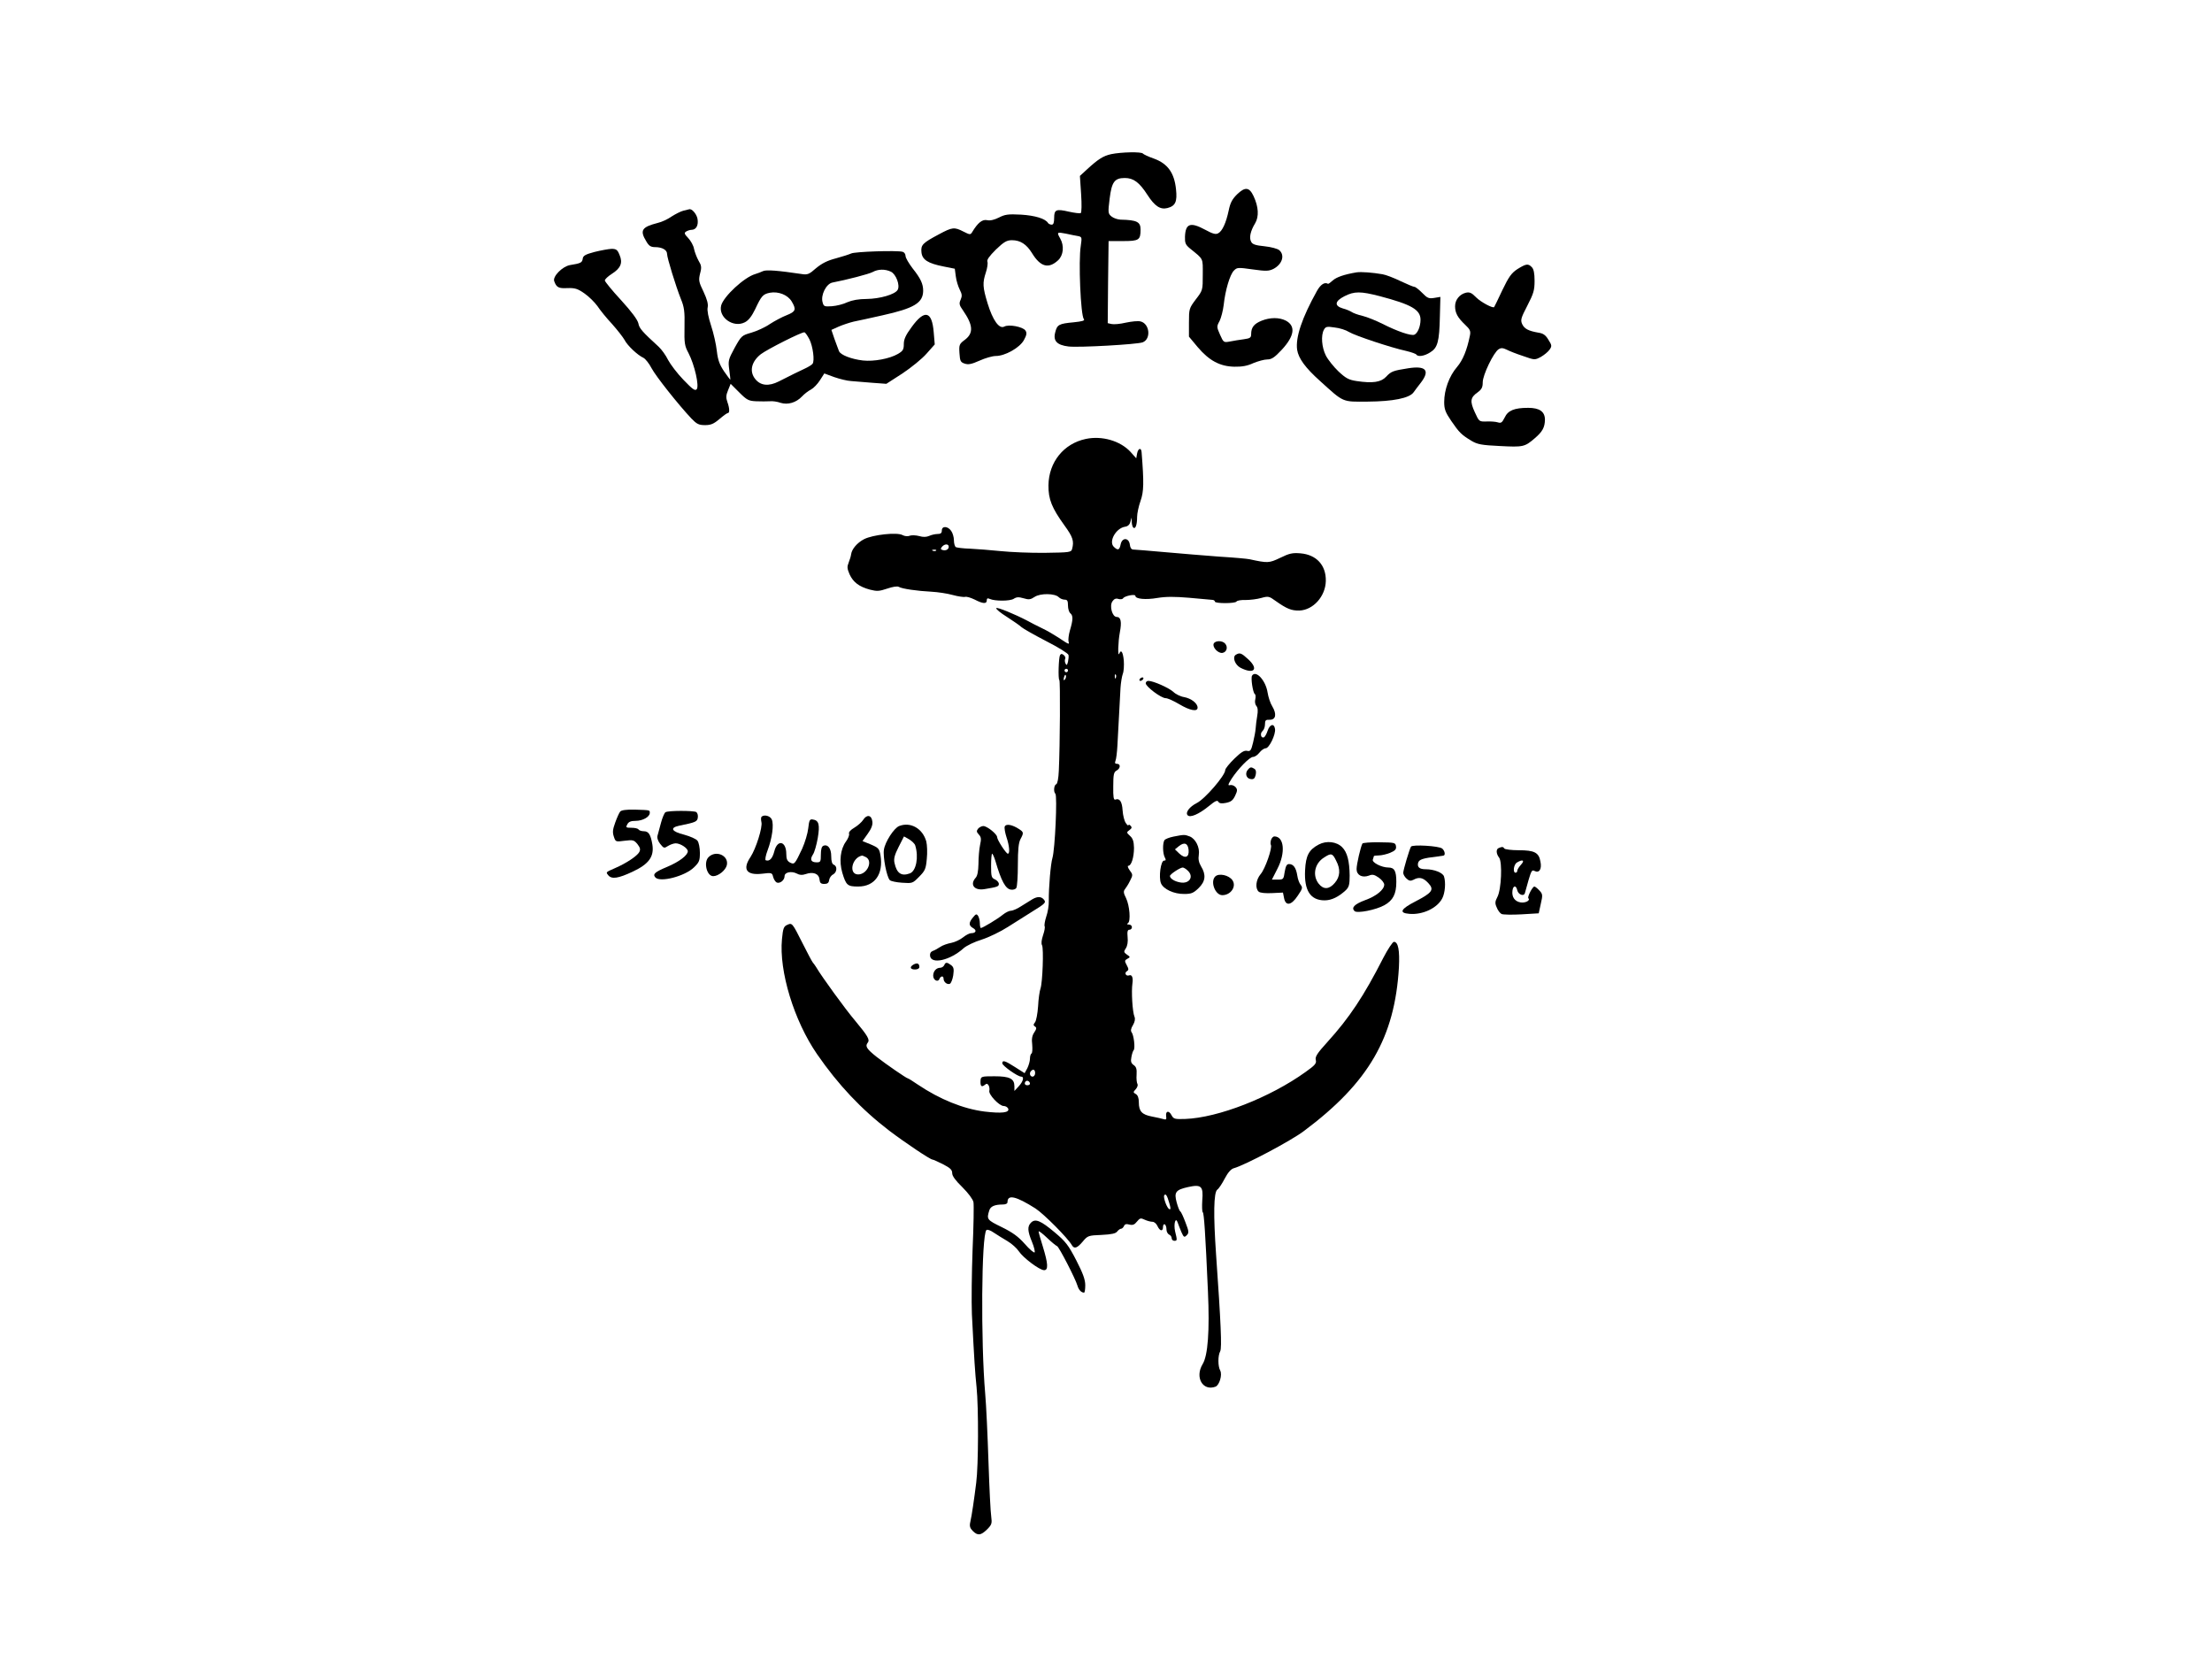
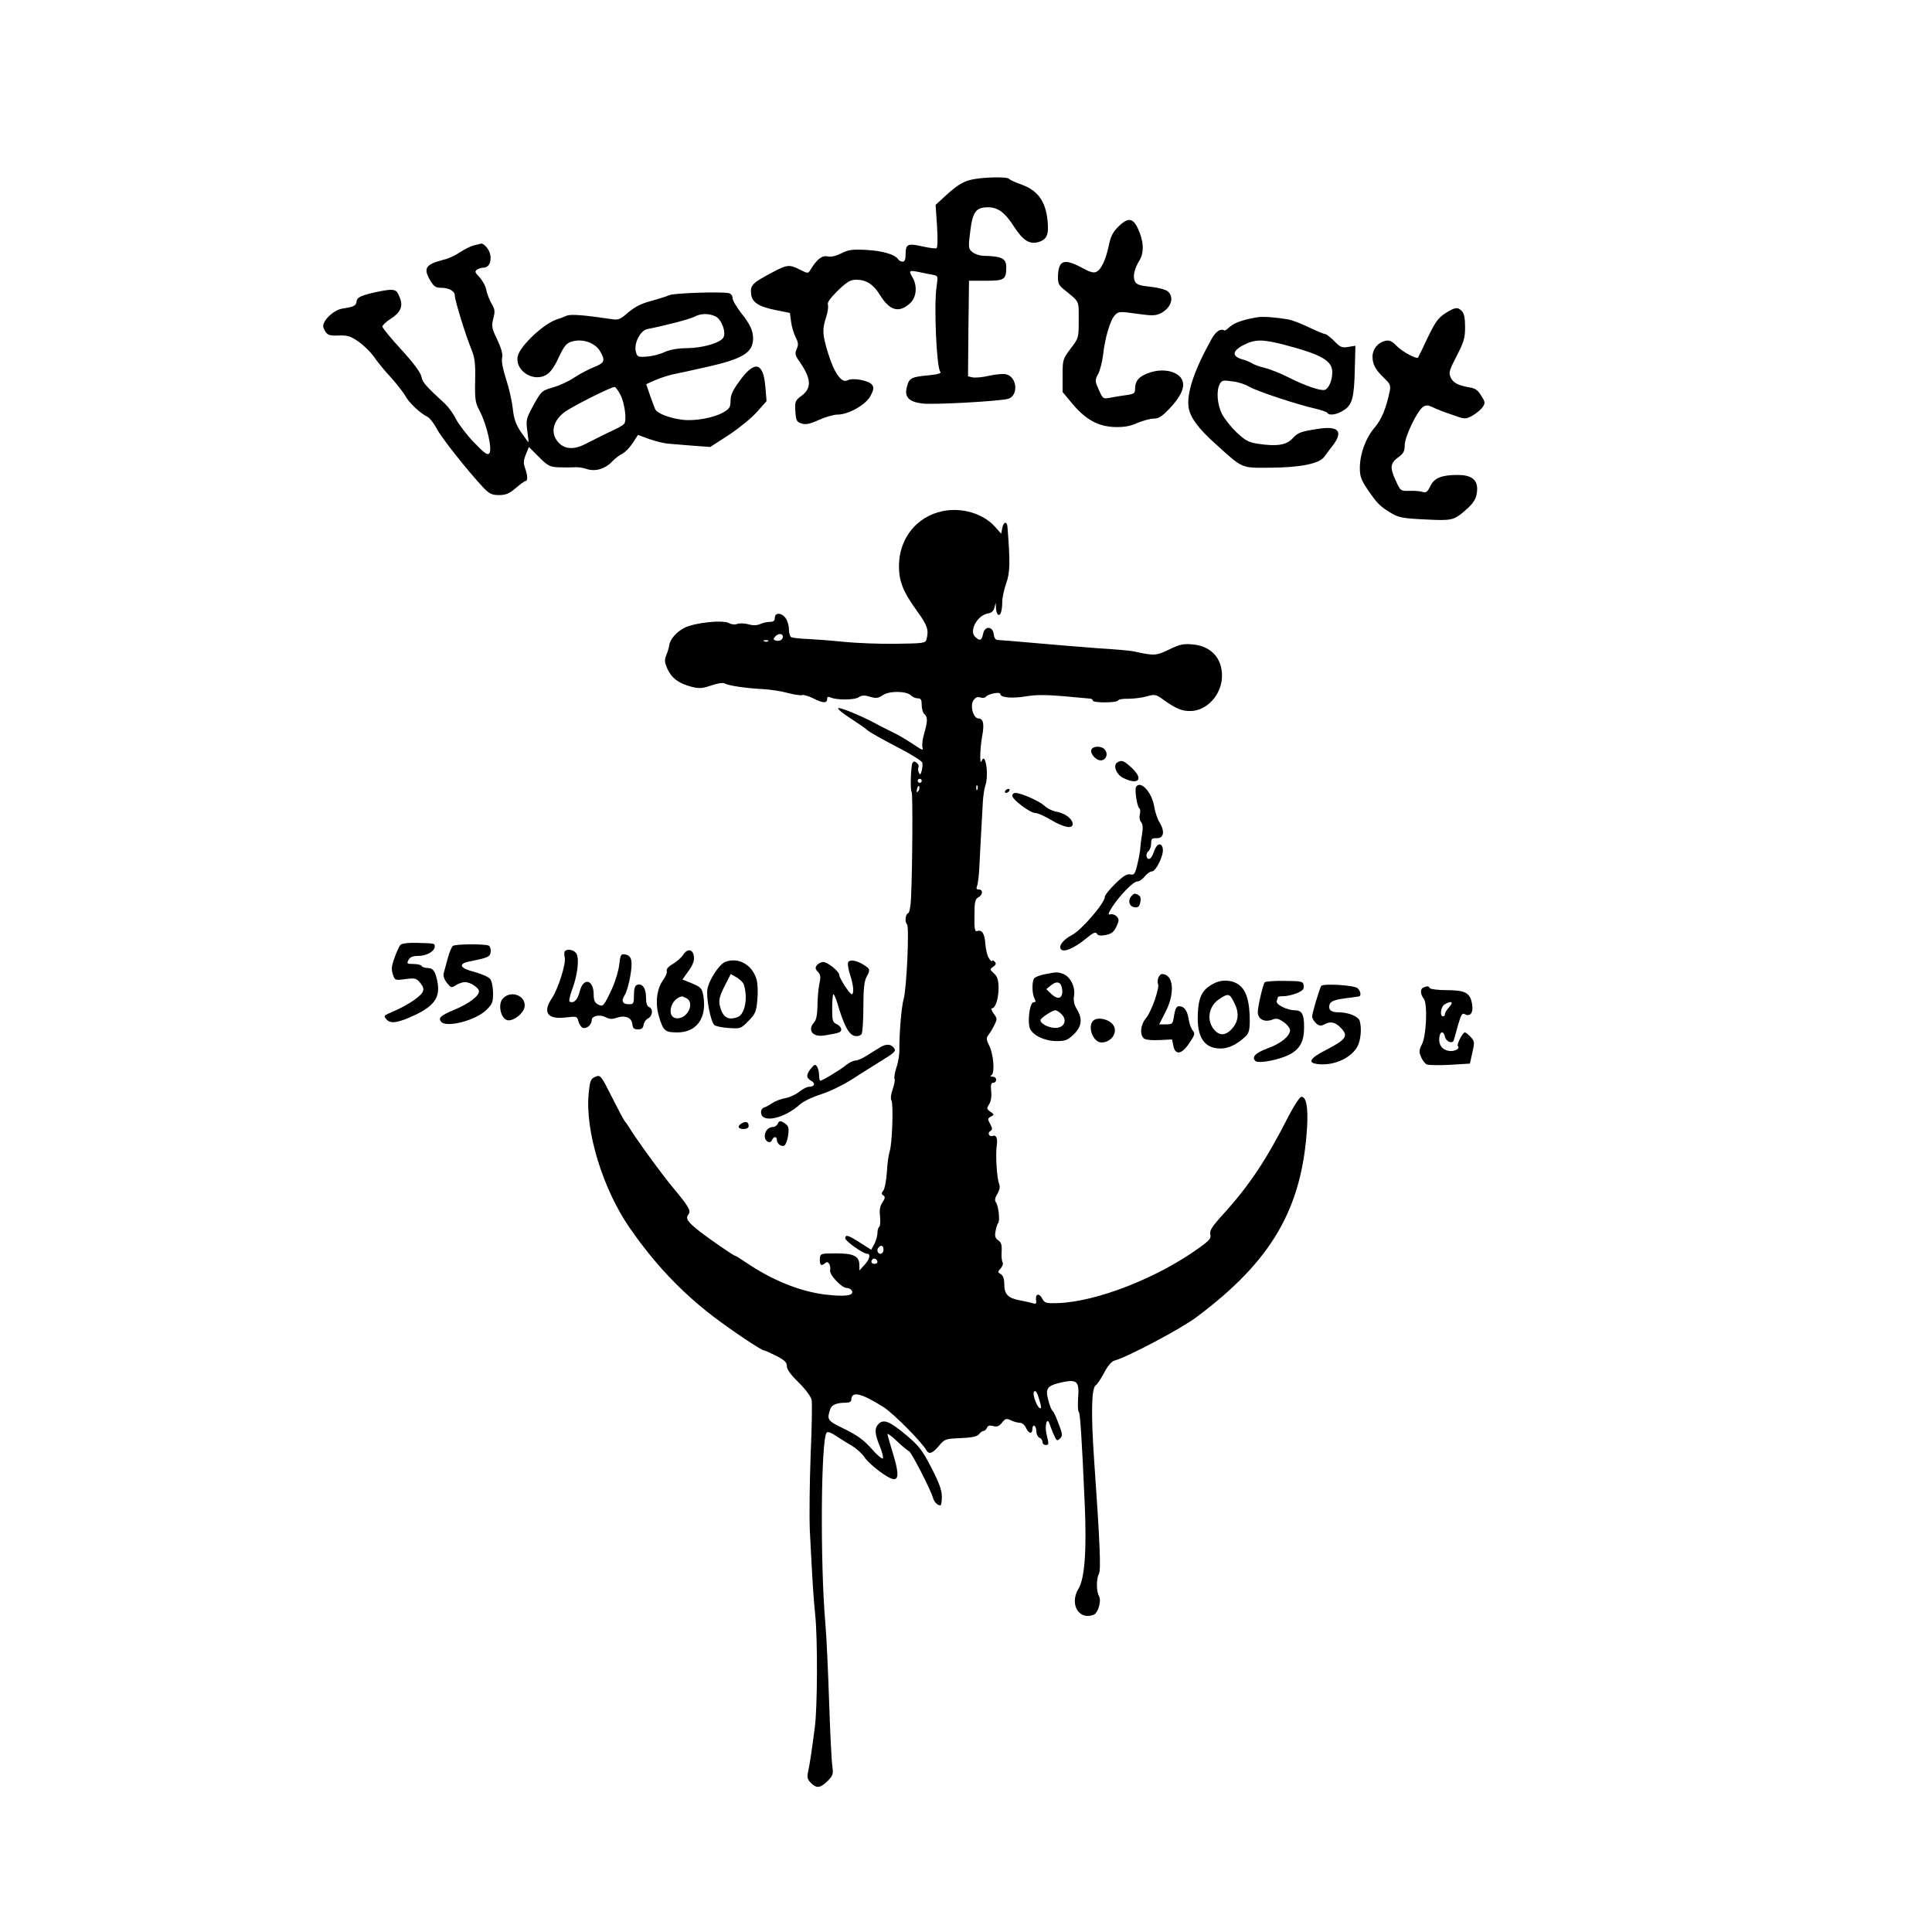
- <svg xmlns="http://www.w3.org/2000/svg" version="1.0" width="1280pt" height="960pt" viewBox="0 0 1280 960" preserveAspectRatio="xMidYMid meet">
-   <g transform="translate(0,960) scale(0.1,-0.1)" fill="#000000" stroke="none">
+ <svg xmlns="http://www.w3.org/2000/svg" version="1.0" width="960pt" height="960pt" viewBox="160 0 960 960" preserveAspectRatio="xMidYMid meet">
+   <g transform="translate(0,960) scale(0.1,-0.1)" fill="#000" stroke="none">
    <path d="M6430 8708 c-46 -10 -76 -29 -143 -91 l-38 -35 7 -105 c4 -60 3 -106 -2 -110 -5 -3 -36 1 -68 8 -74 17 -86 13 -86 -36 0 -27 -4 -39 -14 -39 -8 0 -17 4 -21 9 -15 26 -76 44 -157 49 -75 4 -93 1 -128 -17 -26 -13 -50 -19 -68 -15 -28 6 -54 -15 -87 -70 -9 -15 -13 -15 -50 4 -53 27 -64 26 -142 -16 -94 -50 -105 -61 -101 -103 4 -44 37 -65 128 -83 l65 -13 6 -45 c3 -25 14 -59 23 -77 13 -25 14 -36 5 -57 -10 -22 -9 -31 14 -63 58 -84 61 -130 12 -168 -34 -25 -36 -30 -33 -78 3 -46 6 -53 30 -61 21 -7 39 -4 86 17 33 15 75 27 94 27 54 0 139 48 163 92 16 29 18 42 9 55 -14 22 -97 38 -123 23 -29 -15 -66 36 -96 134 -29 95 -30 119 -10 180 8 24 12 52 9 61 -5 11 10 32 49 71 47 45 63 54 93 54 48 0 84 -23 116 -75 49 -80 96 -92 151 -41 31 29 36 84 12 126 -21 37 -19 38 33 28 26 -6 58 -12 70 -14 23 -5 23 -7 16 -57 -14 -86 -1 -401 18 -424 7 -8 -9 -13 -59 -18 -85 -8 -96 -13 -107 -59 -13 -49 11 -73 77 -81 60 -7 397 12 429 24 50 19 41 108 -12 121 -14 4 -52 0 -85 -7 -33 -8 -70 -11 -83 -8 l-22 5 2 238 3 237 83 0 c93 0 102 6 102 67 0 44 -21 55 -116 57 -18 1 -41 9 -53 19 -19 16 -20 22 -10 102 12 97 28 120 88 120 50 0 84 -25 131 -98 42 -65 74 -86 115 -76 47 12 58 37 50 110 -10 94 -48 147 -127 176 -32 11 -61 25 -64 29 -7 12 -127 9 -184 -3z" />
    <path d="M7158 8475 c-28 -28 -39 -49 -48 -93 -15 -71 -37 -120 -61 -132 -14 -8 -32 -3 -74 20 -87 47 -115 37 -118 -40 -1 -36 3 -46 28 -67 81 -66 75 -53 75 -152 0 -90 0 -91 -40 -143 -39 -52 -40 -55 -40 -135 l0 -81 50 -60 c67 -79 129 -112 212 -114 45 -1 77 5 111 21 27 11 63 21 80 21 25 0 42 11 84 56 74 80 82 138 23 169 -38 19 -90 19 -140 -1 -44 -18 -60 -39 -60 -77 0 -21 -6 -25 -42 -30 -24 -3 -60 -9 -80 -13 -37 -7 -38 -6 -58 39 -20 45 -20 48 -3 79 9 18 20 60 24 93 9 85 36 176 59 199 18 19 24 19 109 7 78 -11 93 -10 120 3 51 27 67 79 34 108 -10 9 -48 19 -86 23 -51 5 -70 11 -77 26 -13 23 -4 63 23 107 23 39 20 95 -9 157 -25 53 -49 55 -96 10z" />
    <path d="M3955 8381 c-16 -4 -47 -20 -69 -34 -21 -15 -57 -32 -80 -37 -93 -24 -105 -43 -66 -107 15 -26 26 -33 51 -33 40 0 69 -16 69 -39 0 -23 51 -188 80 -261 19 -46 23 -71 21 -161 -2 -96 1 -111 23 -152 35 -67 64 -193 47 -210 -10 -10 -25 2 -76 55 -36 37 -75 89 -89 115 -13 27 -38 61 -54 76 -96 88 -113 107 -118 136 -5 21 -38 66 -100 134 -52 56 -94 108 -94 114 0 7 18 24 40 38 52 33 65 64 45 110 -12 30 -19 35 -47 35 -18 -1 -62 -9 -98 -18 -53 -14 -66 -22 -68 -39 -3 -23 -12 -27 -74 -37 -44 -8 -101 -66 -91 -93 13 -36 25 -43 77 -40 43 1 58 -3 98 -31 26 -18 59 -51 75 -73 15 -23 53 -70 85 -104 31 -35 63 -76 72 -92 16 -32 75 -88 110 -104 11 -6 32 -32 46 -59 24 -46 154 -210 231 -292 31 -32 43 -38 79 -38 33 0 50 7 83 35 22 19 44 35 49 35 11 0 10 28 -3 64 -9 25 -8 39 4 68 l15 37 50 -50 c44 -44 54 -49 98 -51 27 -1 62 -1 78 0 16 2 44 -2 63 -9 42 -13 90 1 124 37 13 14 36 32 52 40 15 8 38 32 52 54 l25 39 57 -21 c32 -11 76 -22 98 -23 22 -2 77 -6 122 -10 l82 -6 93 60 c51 34 114 85 140 115 l47 53 -6 71 c-10 123 -53 133 -128 29 -34 -46 -45 -70 -45 -98 0 -32 -5 -40 -34 -57 -48 -28 -140 -45 -203 -38 -67 8 -129 32 -138 54 -4 9 -15 41 -26 70 l-18 53 42 19 c23 10 62 23 87 29 25 5 99 21 165 36 185 41 236 72 237 142 0 40 -14 71 -61 130 -22 29 -41 61 -41 72 0 11 -8 22 -17 24 -32 9 -278 1 -298 -10 -11 -5 -51 -18 -88 -28 -50 -13 -81 -29 -115 -57 -39 -35 -50 -39 -81 -34 -141 21 -207 26 -226 17 -11 -5 -31 -13 -45 -17 -63 -18 -183 -129 -197 -182 -17 -69 71 -131 137 -97 22 11 40 35 60 76 36 77 45 87 85 95 49 9 103 -12 126 -50 28 -47 24 -59 -29 -80 -26 -10 -69 -33 -97 -51 -27 -19 -76 -41 -107 -50 -56 -16 -58 -18 -97 -88 -37 -68 -38 -75 -31 -127 4 -30 7 -56 6 -57 -1 -1 -17 21 -36 48 -26 39 -36 65 -42 118 -4 38 -19 104 -33 146 -16 49 -24 89 -20 106 4 19 -3 46 -24 91 -28 57 -29 67 -20 105 10 36 8 47 -9 75 -10 18 -22 49 -26 68 -3 19 -19 47 -34 63 -22 23 -24 29 -12 37 8 5 22 10 31 10 28 0 42 27 35 65 -6 28 -33 59 -48 54 -2 -1 -16 -4 -33 -8z m1200 -353 c30 -14 55 -80 39 -106 -16 -26 -102 -51 -179 -52 -46 0 -84 -7 -112 -19 -22 -11 -62 -21 -89 -23 -44 -3 -48 -1 -54 23 -12 41 21 107 57 114 83 16 211 49 233 61 31 17 71 18 105 2z m-471 -392 c20 -40 31 -124 18 -141 -4 -6 -25 -19 -47 -29 -41 -19 -63 -30 -148 -73 -59 -30 -106 -25 -137 14 -35 44 -22 100 32 143 36 28 240 131 253 127 6 -2 18 -20 29 -41z" />
    <path d="M8781 8043 c-35 -23 -50 -44 -88 -123 -24 -52 -46 -96 -47 -97 -8 -8 -77 29 -104 56 -26 27 -38 32 -60 27 -36 -9 -62 -41 -62 -78 0 -39 15 -66 57 -106 30 -28 34 -38 29 -63 -17 -85 -41 -143 -75 -183 -45 -52 -74 -132 -74 -202 0 -42 7 -60 41 -110 46 -67 59 -80 117 -115 34 -20 57 -25 165 -30 134 -7 143 -5 200 44 46 39 59 64 60 108 0 47 -31 69 -97 69 -80 0 -117 -15 -136 -56 -15 -30 -21 -34 -40 -28 -12 4 -41 6 -65 5 -43 -1 -43 -1 -68 54 -29 63 -26 85 17 115 23 17 29 29 29 58 0 42 63 173 92 191 14 9 25 8 46 -2 15 -8 58 -25 95 -37 68 -24 68 -24 104 -5 19 11 42 30 50 42 14 20 13 26 -7 57 -16 27 -30 37 -58 41 -57 10 -81 22 -94 50 -10 23 -7 35 30 106 36 70 42 89 42 144 0 44 -5 68 -16 79 -21 22 -33 20 -83 -11z" />
    <path d="M7850 8024 c-72 -12 -117 -28 -138 -47 -13 -12 -25 -21 -28 -19 -19 11 -42 -4 -63 -41 -87 -156 -125 -269 -115 -341 8 -50 47 -104 133 -181 139 -126 126 -120 275 -119 147 1 242 20 266 54 8 11 27 37 43 57 53 70 28 98 -74 82 -89 -14 -99 -18 -128 -49 -30 -32 -78 -39 -171 -25 -46 7 -62 16 -105 56 -28 27 -61 68 -73 92 -24 48 -29 116 -11 149 10 18 17 20 62 13 29 -3 66 -15 83 -26 34 -21 244 -91 332 -110 29 -7 55 -16 58 -21 9 -14 46 -9 80 13 43 26 53 62 56 207 l3 114 -36 -6 c-31 -5 -40 -1 -69 29 -19 19 -39 35 -45 35 -6 0 -42 15 -80 33 -39 19 -86 37 -105 40 -57 10 -123 15 -150 11z m135 -138 c182 -48 235 -78 235 -136 0 -40 -17 -79 -36 -87 -20 -7 -97 19 -184 63 -36 18 -87 39 -115 46 -27 6 -56 17 -64 23 -8 5 -30 15 -50 20 -51 15 -48 42 9 71 57 29 93 29 205 0z" />
    <path d="M6283 7060 c-128 -27 -214 -134 -216 -268 -1 -81 20 -132 93 -233 48 -66 56 -90 44 -135 -5 -20 -13 -21 -157 -23 -84 -1 -199 4 -257 10 -58 6 -137 12 -176 14 -40 1 -77 6 -83 9 -6 4 -11 22 -11 39 0 18 -7 43 -16 55 -19 28 -54 30 -54 2 0 -15 -7 -20 -25 -20 -13 0 -35 -5 -48 -11 -16 -7 -35 -8 -58 -1 -19 5 -44 6 -55 2 -11 -5 -30 -3 -42 4 -32 17 -171 2 -222 -24 -40 -21 -71 -57 -75 -88 -1 -9 -7 -30 -14 -47 -10 -25 -9 -35 5 -68 21 -46 55 -72 118 -89 40 -10 53 -10 100 6 32 11 59 15 67 10 18 -11 107 -24 189 -28 36 -2 91 -10 123 -19 33 -9 65 -13 72 -11 7 3 31 -4 54 -15 48 -25 71 -27 71 -5 0 12 5 14 18 8 30 -13 116 -13 138 1 17 11 29 11 57 3 30 -9 40 -8 64 8 33 22 118 21 140 -2 8 -8 23 -14 34 -14 15 0 19 -7 19 -34 0 -18 6 -39 14 -45 16 -14 16 -36 -3 -100 -7 -24 -10 -52 -8 -62 6 -21 4 -20 -59 22 -23 15 -65 40 -95 54 -30 15 -67 33 -82 42 -76 40 -177 81 -182 74 -3 -5 25 -28 62 -51 37 -24 75 -50 84 -59 10 -9 74 -45 143 -81 69 -35 127 -71 129 -80 2 -8 0 -26 -3 -40 -6 -21 -8 -22 -15 -8 -4 9 -4 21 -1 26 3 6 -1 15 -8 21 -11 9 -16 9 -22 0 -8 -14 -12 -139 -4 -144 6 -4 4 -375 -3 -524 -2 -47 -8 -76 -15 -79 -13 -4 -17 -44 -5 -55 12 -12 -2 -322 -17 -372 -10 -32 -22 -171 -21 -247 1 -27 -6 -68 -15 -93 -8 -25 -12 -50 -9 -55 3 -5 -1 -28 -9 -51 -9 -27 -12 -49 -6 -59 10 -20 3 -215 -9 -250 -5 -14 -12 -60 -14 -103 -3 -43 -11 -85 -18 -93 -10 -13 -10 -17 0 -24 10 -6 10 -13 -4 -34 -13 -19 -16 -39 -12 -71 2 -25 1 -48 -4 -51 -5 -3 -9 -16 -9 -30 0 -14 -7 -38 -15 -55 l-16 -29 -55 35 c-59 38 -74 42 -74 22 0 -14 89 -77 109 -77 19 0 12 -28 -14 -56 l-25 -27 0 27 c0 44 -27 58 -115 58 -75 0 -79 -1 -81 -24 -2 -32 5 -41 23 -27 12 10 16 10 24 -2 4 -8 6 -21 4 -30 -7 -21 57 -89 83 -89 11 0 22 -7 26 -15 9 -24 -37 -29 -138 -17 -123 16 -257 70 -385 156 -29 20 -55 36 -58 36 -7 0 -125 81 -180 124 -58 46 -68 62 -52 82 14 17 1 39 -73 128 -54 63 -196 259 -223 306 -6 10 -16 24 -22 31 -6 8 -32 57 -58 109 -61 121 -61 121 -90 108 -20 -9 -24 -20 -30 -82 -18 -186 70 -473 203 -666 123 -178 256 -319 418 -443 91 -69 237 -167 250 -167 4 0 31 -12 61 -27 42 -22 53 -32 53 -52 0 -16 19 -42 59 -81 35 -35 60 -69 64 -86 3 -16 1 -139 -5 -274 -5 -135 -7 -303 -4 -375 14 -274 18 -333 27 -422 12 -117 11 -455 -2 -553 -12 -96 -25 -186 -34 -226 -6 -25 -2 -37 14 -53 29 -29 47 -26 83 9 27 27 29 35 24 73 -4 23 -11 166 -16 317 -5 151 -13 329 -19 395 -26 301 -22 918 7 947 5 5 23 -1 43 -15 19 -12 54 -35 79 -49 25 -15 54 -41 65 -58 24 -37 120 -110 147 -110 25 0 23 37 -7 135 -14 44 -25 84 -25 89 0 5 22 -11 48 -36 26 -25 53 -47 59 -49 11 -4 106 -188 118 -229 7 -24 22 -40 38 -40 4 0 7 19 7 43 0 32 -13 68 -52 144 -46 89 -62 109 -125 162 -81 68 -112 81 -137 56 -22 -22 -20 -49 6 -112 12 -29 18 -56 15 -60 -4 -4 -30 18 -57 49 -37 42 -70 66 -133 97 -86 42 -89 45 -72 98 7 22 31 33 78 33 16 0 27 5 27 14 0 46 50 34 162 -37 49 -32 188 -172 211 -213 13 -22 30 -17 62 21 29 35 33 36 109 39 59 3 82 8 91 20 7 9 17 16 23 16 5 0 12 7 16 15 4 11 13 14 31 9 19 -5 30 -1 44 17 17 21 22 22 45 11 15 -7 35 -12 45 -12 10 0 23 -11 29 -25 14 -30 32 -33 32 -4 0 11 5 17 10 14 6 -3 10 -17 10 -30 0 -12 7 -25 15 -29 8 -3 15 -12 15 -21 0 -8 7 -15 15 -15 17 0 18 2 5 54 -10 44 3 88 15 51 4 -11 13 -35 21 -54 14 -31 17 -33 31 -19 14 14 13 22 -7 74 -12 32 -25 61 -30 64 -5 3 -14 26 -21 52 -16 59 -6 73 66 89 77 17 89 5 82 -78 -2 -35 -1 -65 3 -68 7 -4 15 -116 30 -460 10 -226 0 -369 -31 -419 -46 -76 1 -158 75 -130 22 9 40 68 27 93 -14 25 -14 87 0 112 10 20 4 162 -24 559 -16 231 -14 360 7 376 9 6 28 35 43 64 19 36 37 56 53 60 65 18 331 159 405 215 375 280 526 541 550 947 5 99 -4 148 -29 148 -7 0 -35 -42 -61 -92 -113 -222 -197 -348 -324 -488 -59 -65 -72 -85 -67 -104 5 -19 -4 -30 -59 -69 -206 -148 -506 -265 -697 -272 -61 -2 -67 0 -79 22 -15 29 -35 25 -31 -6 3 -18 0 -22 -15 -17 -10 3 -40 10 -67 15 -58 11 -76 30 -76 82 0 26 -6 41 -17 48 -16 9 -17 11 -1 28 9 10 14 24 10 30 -4 7 -7 31 -5 54 2 33 -2 46 -17 56 -15 11 -18 21 -13 46 3 18 9 36 13 40 10 11 1 88 -12 104 -6 8 -4 22 8 41 11 19 14 36 9 48 -12 28 -19 147 -12 194 5 33 -3 52 -19 46 -18 -7 -30 14 -13 24 11 7 11 13 -1 35 -13 24 -13 28 4 37 17 9 17 11 -3 24 -19 14 -19 17 -6 37 9 14 13 38 10 65 -3 32 0 42 11 42 8 0 14 7 14 15 0 8 -8 15 -17 15 -12 0 -14 3 -6 8 17 11 10 101 -11 145 -15 29 -16 40 -6 52 6 8 20 29 29 48 17 33 17 36 -2 61 -10 14 -14 26 -8 26 18 0 33 50 33 104 -1 36 -6 54 -23 69 -21 19 -21 21 -3 34 14 10 15 16 6 25 -7 7 -12 8 -12 3 0 -5 -7 0 -15 12 -9 12 -17 45 -19 74 -3 50 -17 72 -42 62 -10 -3 -13 15 -12 76 0 69 3 83 19 92 23 12 25 39 3 39 -12 0 -14 5 -9 18 4 9 9 49 11 87 3 63 9 177 18 335 2 30 8 66 13 80 6 14 8 49 6 78 -5 50 -16 66 -26 40 -10 -24 -7 69 3 122 12 62 6 90 -18 90 -26 0 -43 64 -25 90 10 15 21 19 35 14 11 -3 23 -2 27 4 9 14 71 26 71 14 0 -18 59 -24 128 -12 49 8 98 8 182 1 63 -6 123 -11 133 -12 9 0 17 -4 17 -10 0 -12 117 -12 125 0 3 6 27 10 53 9 26 0 67 5 91 12 40 11 45 10 82 -17 65 -46 92 -57 138 -56 80 3 151 82 153 171 2 91 -54 152 -146 160 -47 4 -65 0 -118 -26 -65 -31 -72 -31 -178 -8 -14 3 -92 10 -175 15 -82 6 -224 18 -315 26 -91 8 -173 15 -182 15 -11 0 -18 10 -20 28 -5 41 -44 44 -53 3 -7 -35 -16 -38 -40 -15 -31 31 13 108 65 116 16 2 27 12 31 28 l7 25 1 -27 c1 -15 5 -29 10 -32 12 -8 21 18 21 63 0 20 9 62 20 93 19 53 20 105 6 281 -2 29 -20 24 -26 -7 l-5 -28 -33 37 c-59 64 -165 95 -259 75z m-793 -624 c0 -16 -19 -25 -38 -18 -9 3 -10 8 -1 18 15 18 39 18 39 0z m-73 -22 c-3 -3 -12 -4 -19 -1 -8 3 -5 6 6 6 11 1 17 -2 13 -5z m763 -694 c0 -5 -4 -10 -10 -10 -5 0 -10 5 -10 10 0 6 5 10 10 10 6 0 10 -4 10 -10z m-18 -52 c-8 -8 -9 -4 -5 13 4 13 8 18 11 10 2 -7 -1 -18 -6 -23z m295 10 c-3 -8 -6 -5 -6 6 -1 11 2 17 5 13 3 -3 4 -12 1 -19z m-467 -2288 c0 -11 -7 -20 -15 -20 -15 0 -21 21 -8 33 12 13 23 7 23 -13z m-30 -61 c0 -5 -7 -9 -15 -9 -15 0 -20 12 -9 23 8 8 24 -1 24 -14z m806 -690 c9 -30 9 -39 1 -36 -14 4 -37 68 -30 80 8 13 17 -1 29 -44z" />
    <path d="M7023 5875 c-8 -21 26 -57 51 -53 24 4 33 33 16 53 -16 20 -59 19 -67 0z" />
    <path d="M7151 5811 c-21 -13 -5 -58 27 -75 78 -40 108 -9 45 49 -40 37 -49 40 -72 26z" />
    <path d="M7245 5690 c-8 -13 5 -99 16 -106 5 -3 6 -16 3 -30 -4 -14 -1 -31 6 -39 9 -10 10 -29 5 -58 -4 -23 -8 -55 -9 -72 -1 -16 -8 -54 -15 -82 -11 -46 -16 -52 -34 -48 -17 4 -35 -7 -74 -45 -29 -28 -53 -58 -53 -66 0 -31 -118 -168 -165 -191 -41 -21 -67 -54 -53 -70 14 -17 65 5 124 53 35 29 48 35 54 25 5 -10 19 -12 44 -7 29 6 40 14 53 41 14 29 14 37 3 50 -8 9 -22 14 -31 12 -15 -4 -14 2 8 37 38 58 104 126 124 126 10 0 26 11 37 25 11 14 27 25 36 25 20 0 59 80 54 112 -5 34 -30 28 -43 -11 -6 -19 -16 -36 -22 -38 -17 -6 -23 24 -7 37 8 7 14 24 14 39 0 23 4 27 28 26 35 0 41 33 14 78 -11 17 -23 54 -27 80 -11 70 -68 132 -90 97z" />
    <path d="M6595 5670 c-3 -5 -2 -10 4 -10 5 0 13 5 16 10 3 6 2 10 -4 10 -5 0 -13 -4 -16 -10z" />
    <path d="M6630 5646 c0 -19 89 -86 115 -86 12 0 47 -16 79 -35 62 -37 106 -45 106 -20 0 25 -36 53 -77 61 -21 3 -50 17 -64 31 -26 23 -115 63 -144 63 -8 0 -15 -6 -15 -14z" />
    <path d="M7220 5145 c-17 -21 -8 -50 17 -53 17 -3 24 3 29 23 4 18 2 30 -7 36 -19 12 -25 11 -39 -6z" />
    <path d="M3589 4904 c-6 -7 -19 -36 -29 -64 -15 -41 -16 -57 -8 -81 10 -31 11 -31 63 -24 49 6 54 4 74 -20 16 -21 18 -31 10 -46 -12 -22 -74 -64 -139 -92 -56 -25 -55 -23 -40 -42 20 -24 58 -18 141 21 94 44 125 87 114 157 -10 59 -22 77 -50 77 -13 0 -27 5 -30 10 -3 6 -22 10 -41 10 -32 0 -34 2 -24 20 8 15 21 20 48 20 41 0 82 23 82 46 0 17 3 16 -88 19 -48 1 -76 -3 -83 -11z" />
    <path d="M3851 4900 c-6 -3 -18 -31 -26 -61 -8 -30 -17 -63 -20 -74 -4 -13 2 -31 15 -48 21 -26 23 -27 46 -12 13 8 33 15 44 15 27 0 70 -28 70 -46 0 -23 -50 -61 -119 -90 -72 -30 -85 -42 -69 -61 26 -31 171 6 224 58 30 29 34 39 34 84 0 28 -6 60 -14 70 -7 10 -41 25 -77 35 -73 18 -85 40 -29 52 94 19 105 23 108 47 2 13 -2 27 -9 32 -16 9 -163 9 -178 -1z" />
    <path d="M4407 4874 c-4 -4 -4 -18 -1 -31 8 -29 -32 -155 -63 -202 -48 -71 -24 -107 66 -97 57 7 59 6 65 -19 4 -14 13 -28 21 -32 19 -7 45 14 45 37 0 23 40 31 71 15 16 -9 31 -10 51 -3 43 15 76 3 80 -30 2 -21 8 -27 28 -27 18 0 26 6 28 23 2 12 12 27 23 32 23 13 25 48 4 56 -10 4 -15 20 -15 49 0 45 -19 71 -45 61 -10 -4 -15 -19 -15 -51 0 -41 -2 -45 -24 -45 -33 0 -41 16 -22 45 9 13 21 56 28 95 13 78 7 103 -29 108 -17 3 -21 -4 -26 -51 -3 -29 -19 -82 -35 -118 -43 -91 -45 -93 -71 -80 -16 9 -21 21 -21 49 0 75 -51 87 -69 17 -11 -43 -28 -61 -50 -53 -5 1 -1 27 11 58 26 69 37 148 24 178 -9 21 -44 30 -59 16z" />
    <path d="M4995 4856 c-9 -14 -32 -34 -52 -46 -21 -12 -33 -26 -30 -34 3 -8 -5 -28 -18 -46 -32 -44 -40 -114 -21 -180 22 -73 30 -80 92 -80 96 0 147 72 129 181 -7 38 -11 43 -55 62 l-49 20 30 42 c21 29 30 52 27 71 -4 38 -32 43 -53 10z m16 -216 c42 -23 7 -100 -45 -100 -57 0 -37 97 22 109 2 1 12 -4 23 -9z" />
    <path d="M5203 4820 c-30 -12 -81 -91 -88 -136 -7 -41 16 -159 34 -177 6 -6 38 -13 71 -15 59 -4 61 -4 98 34 35 35 40 46 45 104 4 36 2 81 -3 101 -21 75 -91 115 -157 89z m93 -112 c21 -67 6 -148 -31 -162 -49 -18 -76 0 -89 61 -5 23 0 45 24 92 l31 61 30 -17 c16 -10 32 -25 35 -35z" />
    <path d="M5814 4817 c-3 -8 2 -36 10 -61 17 -50 21 -96 8 -96 -10 0 -62 80 -62 96 0 17 -58 64 -80 64 -9 0 -23 -7 -30 -15 -10 -13 -10 -19 4 -34 14 -15 15 -26 7 -62 -5 -24 -9 -73 -9 -108 -1 -43 -6 -69 -16 -80 -36 -40 -8 -76 51 -66 73 12 83 15 83 30 0 9 -10 20 -22 26 -21 9 -23 17 -23 79 0 39 3 70 6 70 3 0 12 -19 19 -42 34 -117 59 -162 90 -166 12 -2 27 2 31 10 5 7 9 67 9 133 0 87 4 128 15 149 20 37 19 41 -9 59 -38 25 -75 32 -82 14z" />
    <path d="M6791 4759 c-25 -5 -48 -14 -53 -21 -11 -18 -10 -76 2 -99 8 -15 7 -19 -4 -19 -19 0 -32 -95 -18 -131 14 -34 75 -63 135 -62 41 0 53 5 83 34 40 39 44 77 14 126 -13 22 -17 42 -13 66 7 43 -19 94 -53 107 -29 11 -32 11 -93 -1z m87 -77 c4 -43 -20 -53 -54 -21 l-25 24 22 18 c32 26 53 18 57 -21z m-6 -119 c39 -35 11 -80 -44 -69 -33 6 -58 23 -58 37 0 10 59 49 74 49 5 0 18 -7 28 -17z" />
    <path d="M7355 4740 c-3 -11 -4 -24 -1 -29 10 -16 -33 -139 -59 -169 -28 -33 -33 -83 -11 -102 9 -7 39 -10 78 -8 l62 3 6 -30 c9 -50 42 -45 79 11 28 41 30 48 18 63 -8 9 -17 33 -20 54 -7 45 -22 67 -48 67 -13 0 -19 -11 -25 -45 -6 -43 -8 -45 -40 -45 l-34 0 32 63 c48 93 39 187 -18 187 -7 0 -15 -9 -19 -20z" />
    <path d="M7631 4713 c-57 -30 -75 -64 -79 -149 -6 -117 31 -174 113 -174 40 0 81 20 123 59 18 18 22 32 22 84 -1 84 -14 135 -43 164 -32 33 -91 40 -136 16z m101 -94 c26 -49 23 -92 -8 -128 -32 -38 -65 -40 -93 -5 -38 48 -24 118 31 152 41 27 49 25 70 -19z" />
    <path d="M7884 4719 c-10 -17 -34 -120 -34 -148 0 -35 32 -52 71 -38 21 9 32 6 58 -12 17 -12 31 -30 31 -40 0 -29 -46 -67 -111 -90 -61 -23 -81 -43 -61 -63 15 -15 125 7 173 34 50 28 69 65 69 135 0 63 -11 83 -46 83 -39 0 -96 29 -90 46 3 9 6 18 6 20 0 2 13 4 29 4 16 0 45 7 65 15 29 12 37 21 34 38 -3 21 -8 22 -96 23 -51 1 -95 -3 -98 -7z" />
    <path d="M8165 4701 c-9 -15 -45 -135 -45 -152 0 -9 9 -24 19 -33 15 -14 24 -15 40 -7 32 18 56 13 85 -18 37 -39 25 -56 -73 -107 -86 -44 -98 -67 -36 -72 77 -7 162 33 191 90 16 31 21 91 10 126 -7 22 -57 42 -106 42 -36 0 -50 12 -44 37 6 20 27 27 114 37 14 2 28 4 33 5 12 2 8 28 -8 41 -18 15 -171 24 -180 11z" />
    <path d="M8673 4693 c-17 -6 -16 -33 2 -56 19 -26 13 -183 -10 -227 -14 -27 -15 -37 -4 -61 6 -17 19 -33 28 -38 9 -4 61 -5 115 -2 l100 6 12 55 c12 51 11 57 -9 78 -11 12 -24 22 -28 22 -11 0 -42 -60 -35 -68 13 -12 -16 -28 -44 -24 -34 5 -53 31 -48 68 4 31 21 33 28 2 6 -25 38 -37 44 -16 2 7 12 41 21 75 16 54 20 61 35 53 27 -14 43 11 34 54 -9 53 -35 66 -126 66 -42 0 -80 5 -83 10 -7 11 -13 11 -32 3z m129 -96 c-12 -13 -22 -29 -22 -35 0 -7 -4 -12 -10 -12 -17 0 -11 48 8 59 33 20 47 13 24 -12z" />
    <path d="M4100 4640 c-30 -30 -10 -110 27 -110 30 0 72 34 79 64 12 55 -63 89 -106 46z" />
    <path d="M7032 4528 c-30 -30 0 -108 41 -108 49 0 83 50 59 86 -20 30 -79 43 -100 22z" />
    <path d="M5975 4397 c-11 -7 -39 -24 -63 -39 -24 -16 -51 -28 -62 -28 -10 0 -31 -10 -47 -23 -29 -24 -117 -77 -127 -77 -3 0 -6 12 -6 28 0 15 -5 34 -10 42 -9 13 -13 12 -30 -9 -25 -30 -25 -47 0 -61 24 -13 18 -30 -10 -30 -10 0 -31 -11 -47 -24 -16 -13 -47 -28 -68 -32 -22 -4 -51 -14 -65 -24 -14 -9 -33 -20 -43 -23 -12 -5 -17 -15 -15 -29 7 -50 117 -25 194 45 17 15 63 37 105 50 41 13 109 46 151 73 42 27 101 64 130 82 89 55 93 59 78 77 -15 18 -37 18 -65 2z" />
    <path d="M5287 4019 c-25 -14 -21 -29 8 -29 15 0 25 6 25 14 0 21 -12 26 -33 15z" />
    <path d="M5464 4015 c-4 -8 -14 -15 -23 -15 -23 0 -41 -20 -41 -46 0 -26 28 -40 36 -19 7 18 24 20 24 2 0 -19 20 -36 36 -30 7 2 16 25 20 49 5 37 3 47 -12 59 -24 18 -33 18 -40 0z" />
  </g>
</svg>
